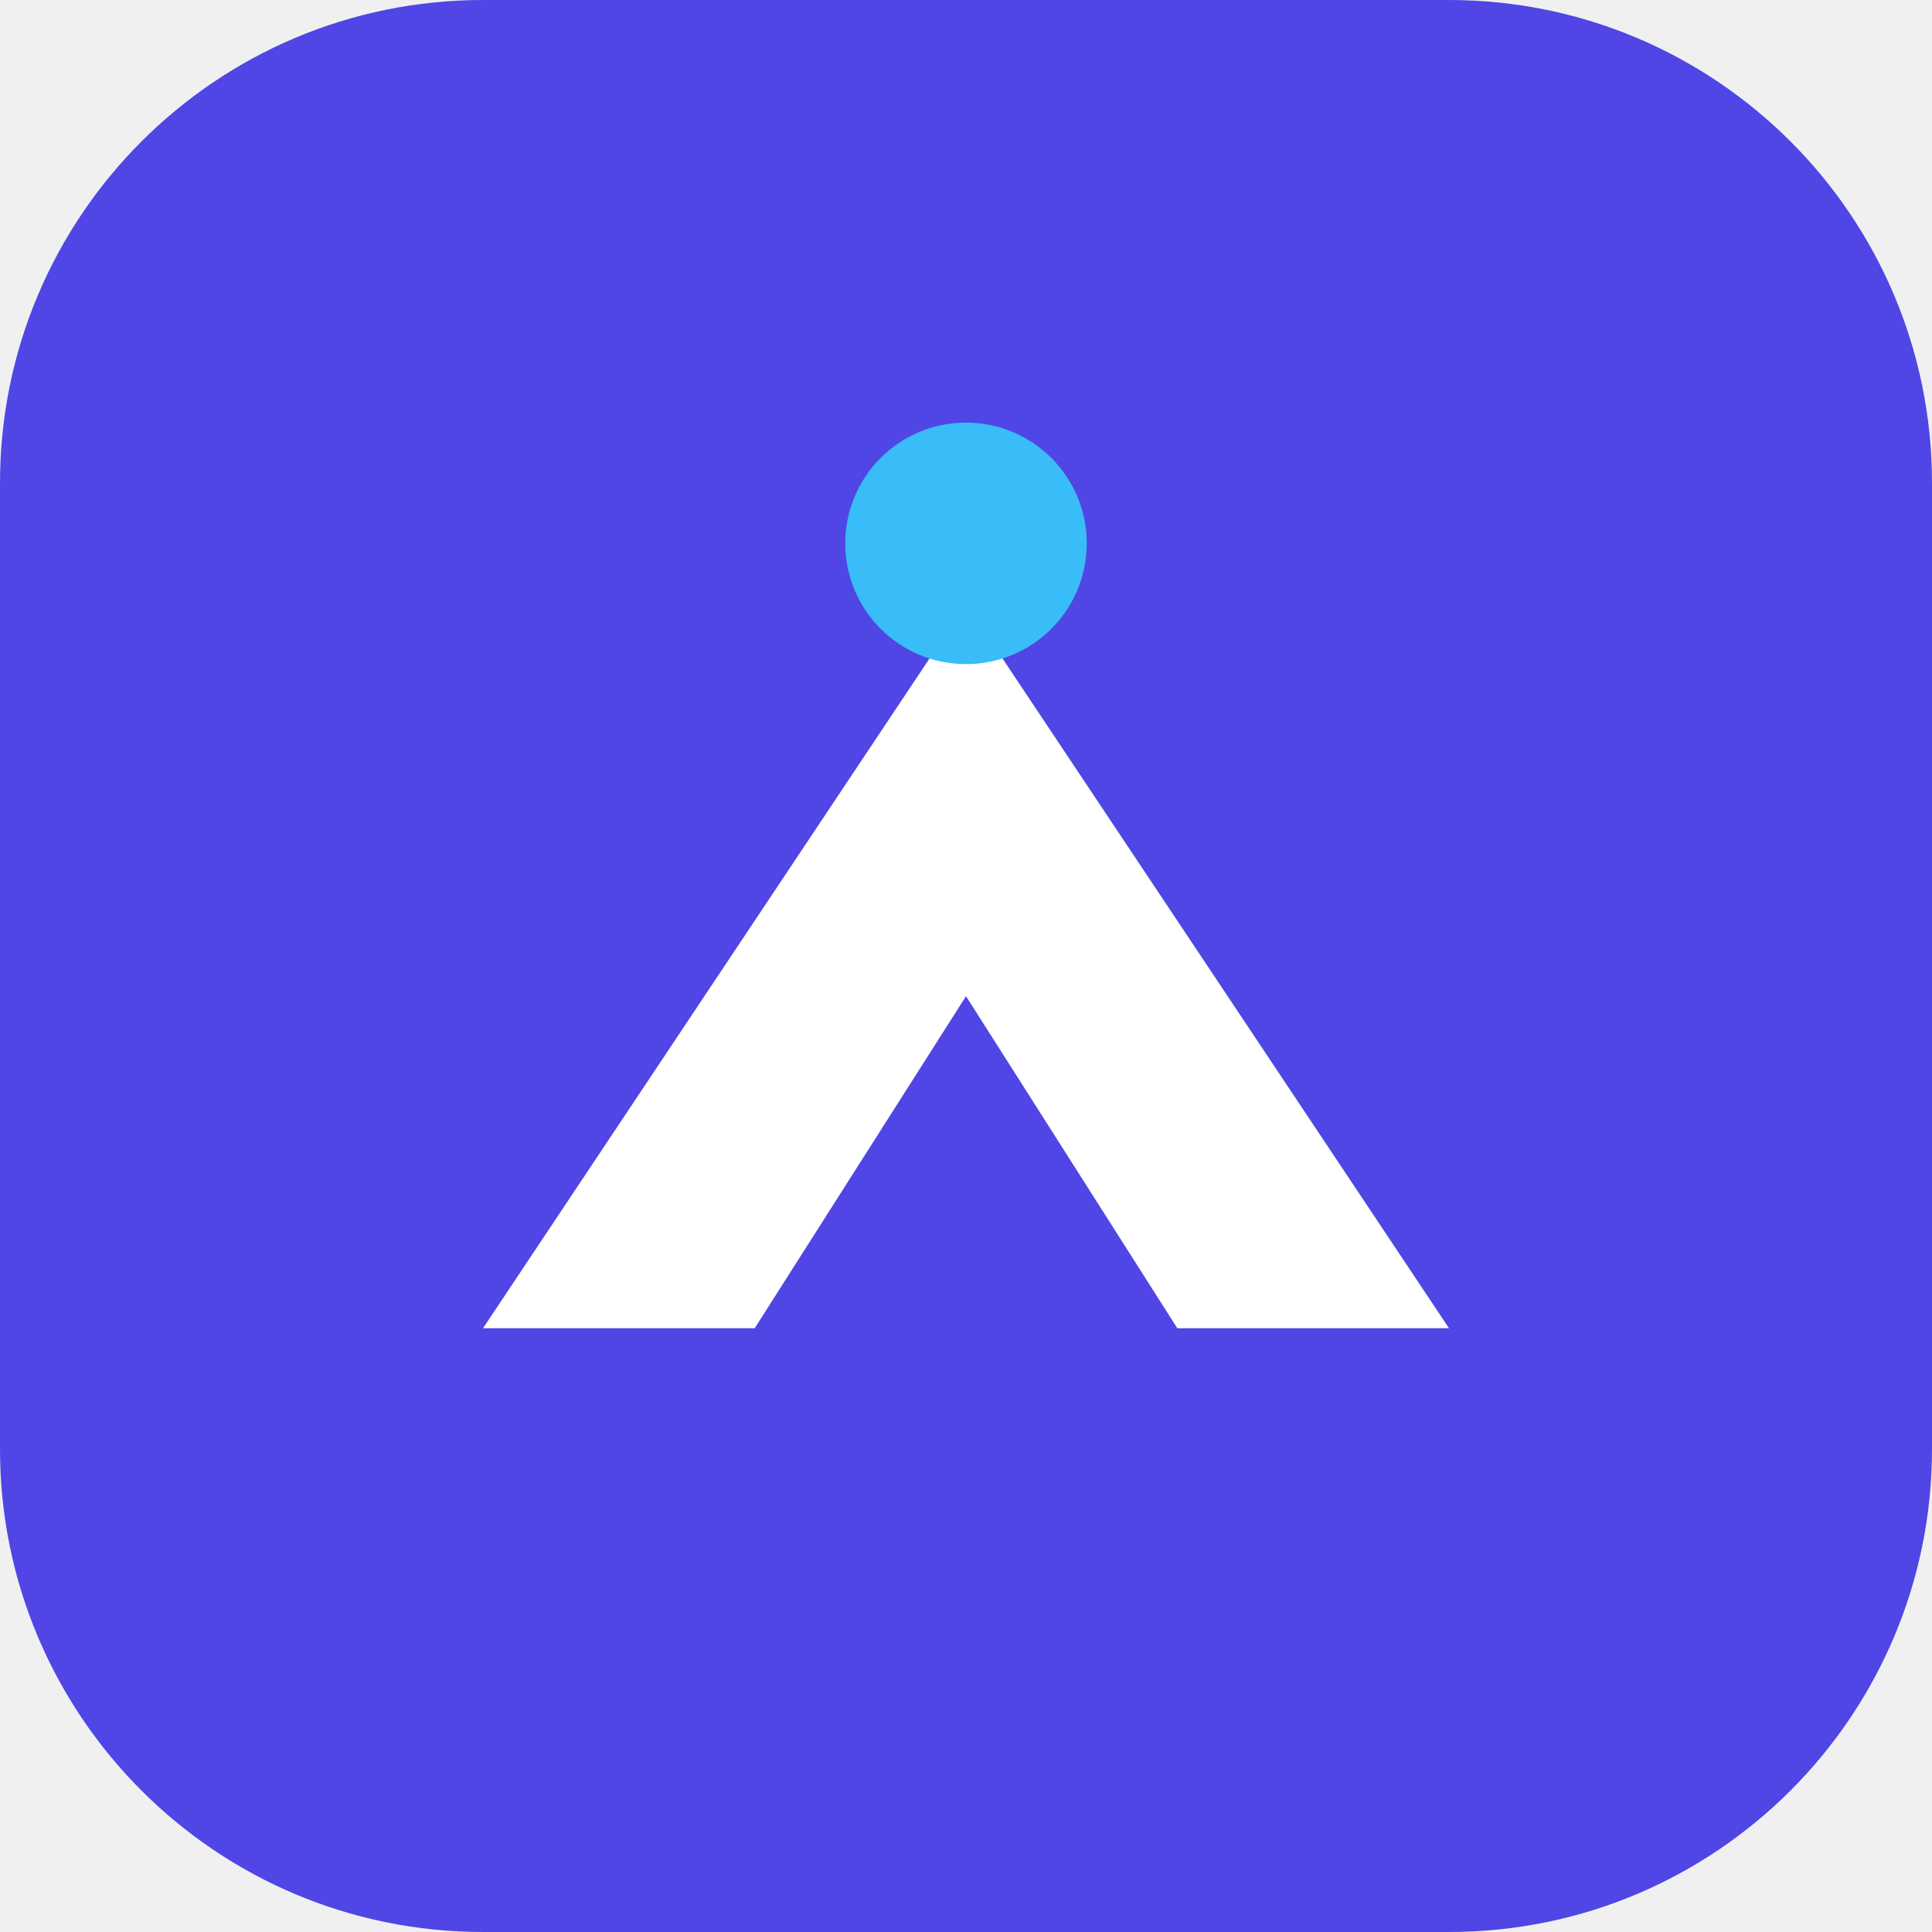
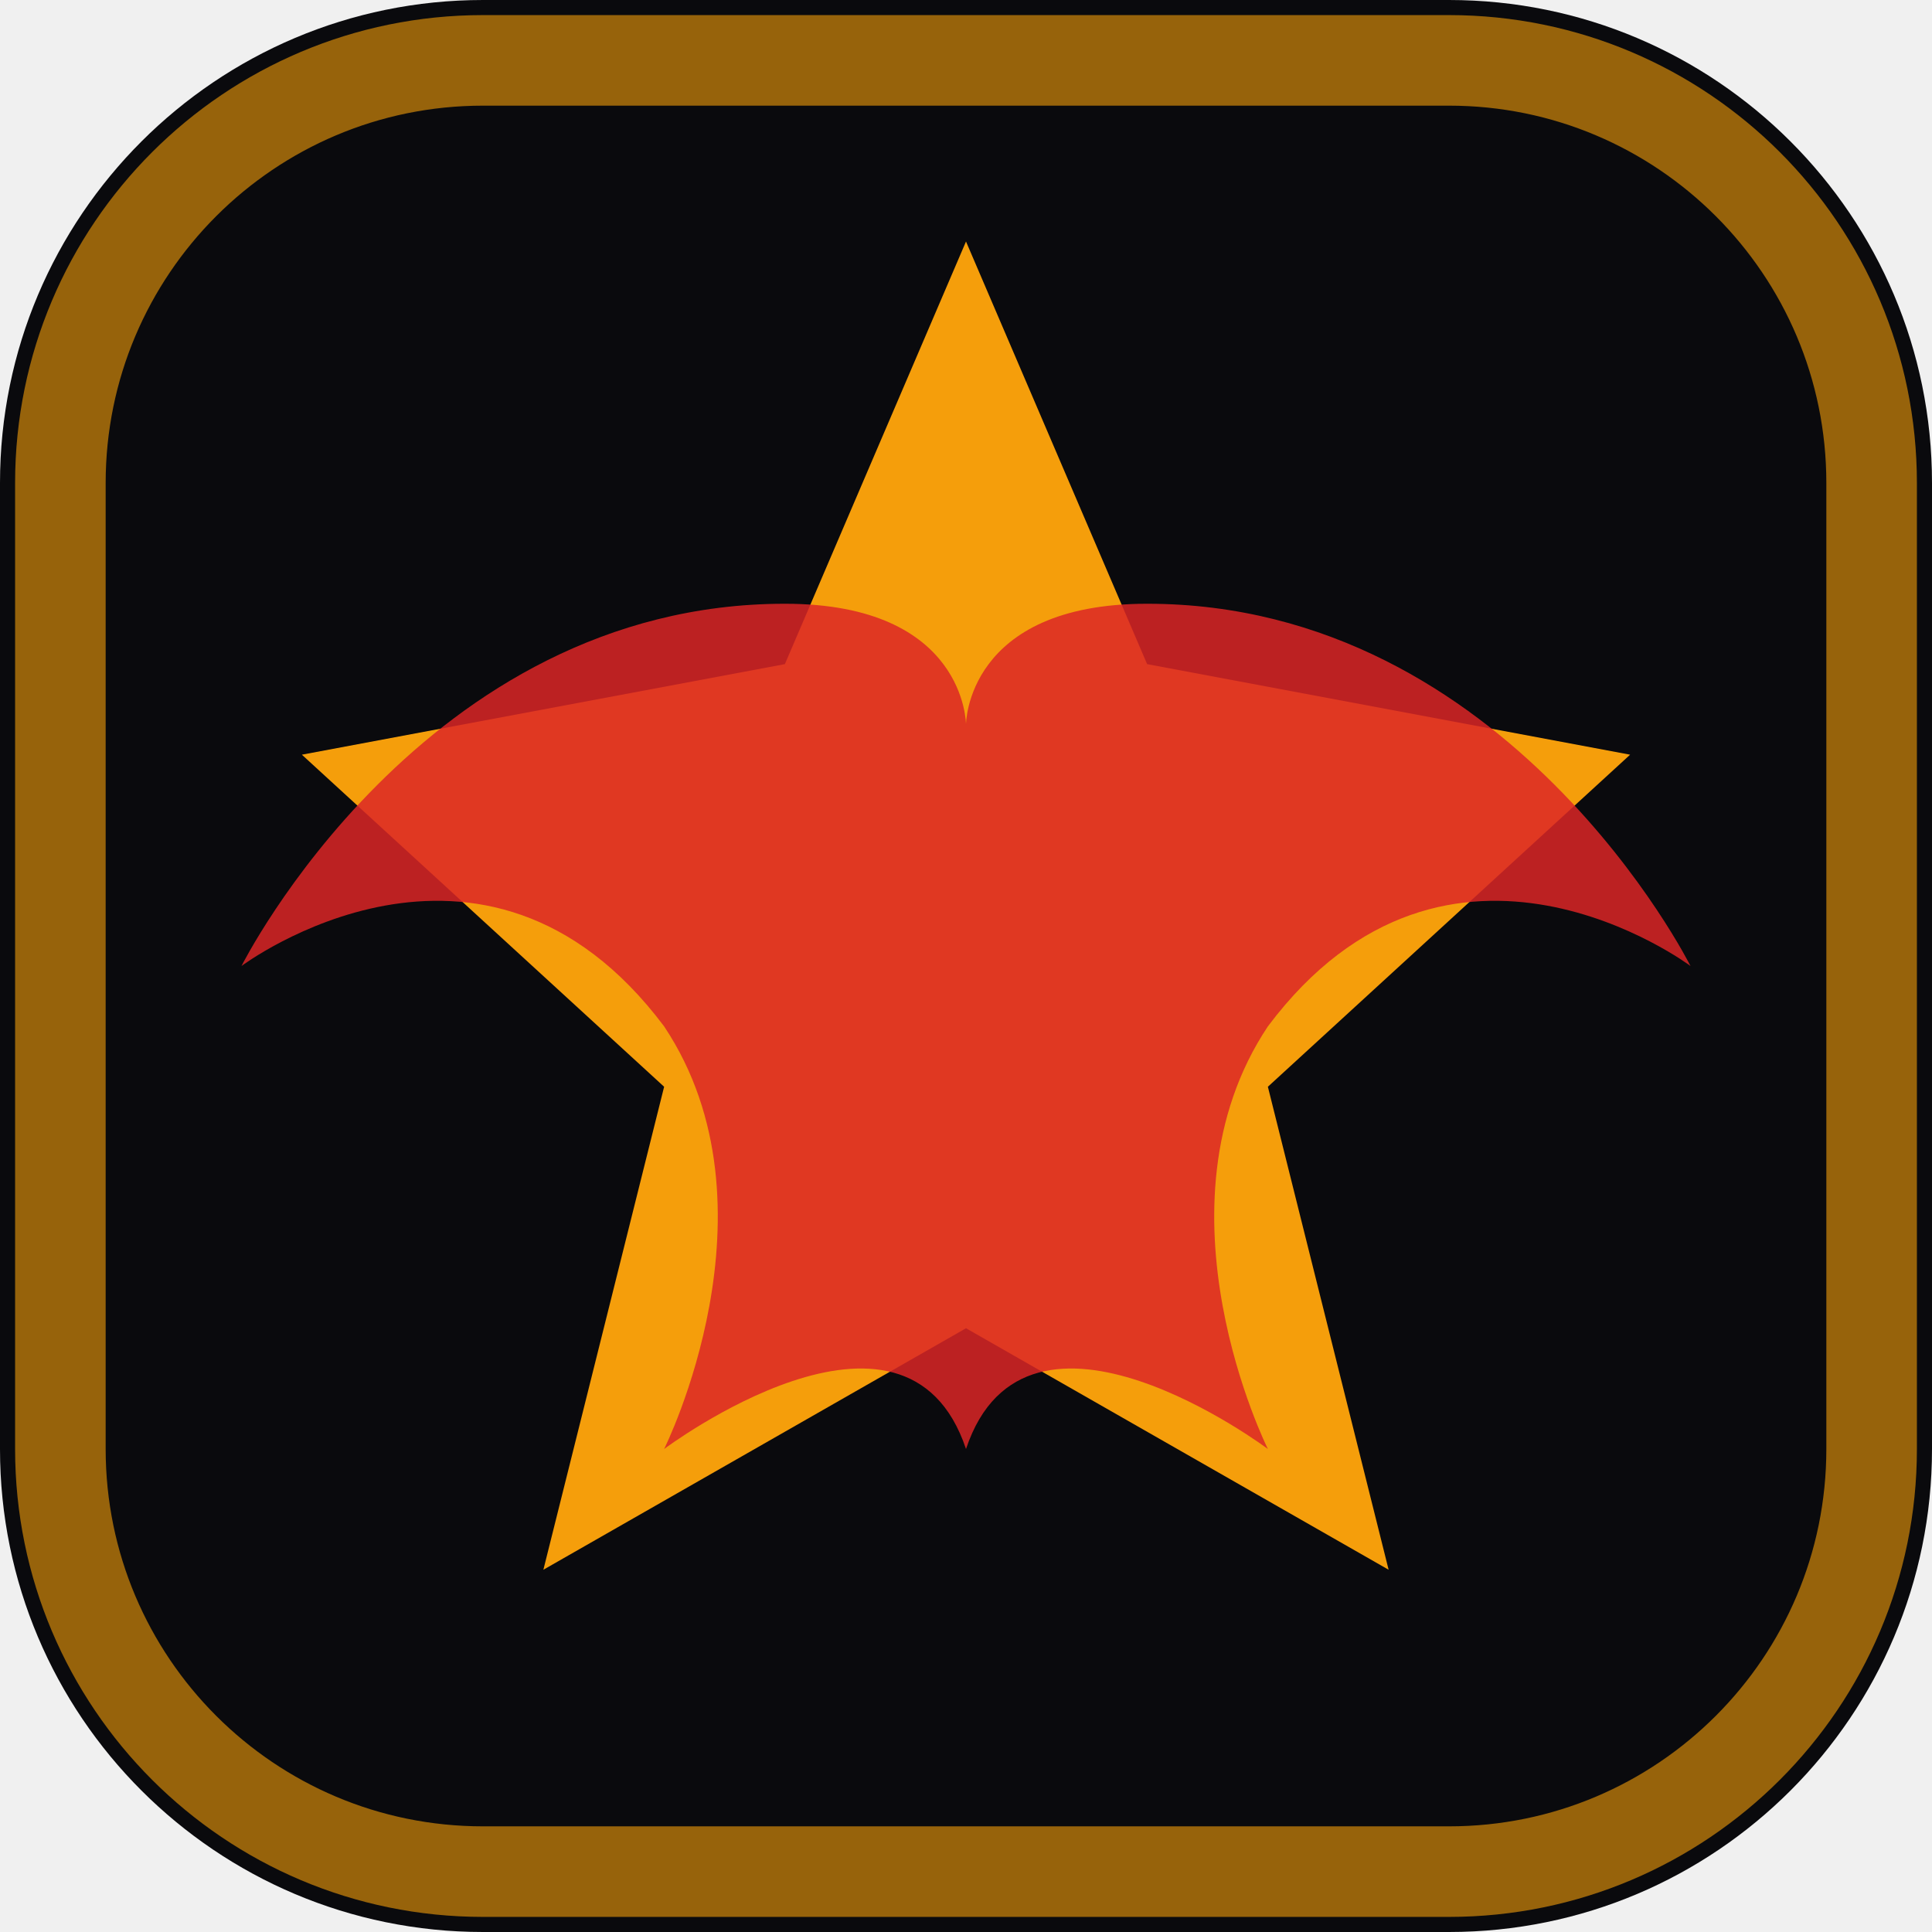
<svg xmlns="http://www.w3.org/2000/svg" viewBox="0 0 32 32" fill="none">
-   <rect width="32" height="32" rx="8" fill="#4f46e5" />
-   <path d="M8 22L16 10L24 22H19.5L16 16.5L12.5 22H8Z" fill="white" />
-   <circle cx="16" cy="9" r="2" fill="#38bdf8" />
+   <rect width="32" height="32" rx="8" fill="#0a0a0d" />
+   <rect x="1" y="1" width="30" height="30" rx="7" stroke="#f59e0b" stroke-width="1.5" stroke-opacity="0.6" />
+   <path d="M16 4L19 11L27 12.5L21 18L23 26L16 22L9 26L11 18L5 12.5L13 11L16 4Z" fill="#f59e0b" />
+   <path d="M4 16C4 16 8 13 11 17C13 20 11 24 11 24C11 24 15 21 16 24C17 21 21 24 21 24C21 24 19 20 21 17C24 13 28 16 28 16C28 16 25 10 19 10C16 10 16 12 16 12C16 12 16 10 13 10C7 10 4 16 4 16Z" fill="#dc2626" fill-opacity="0.85" />
</svg>
